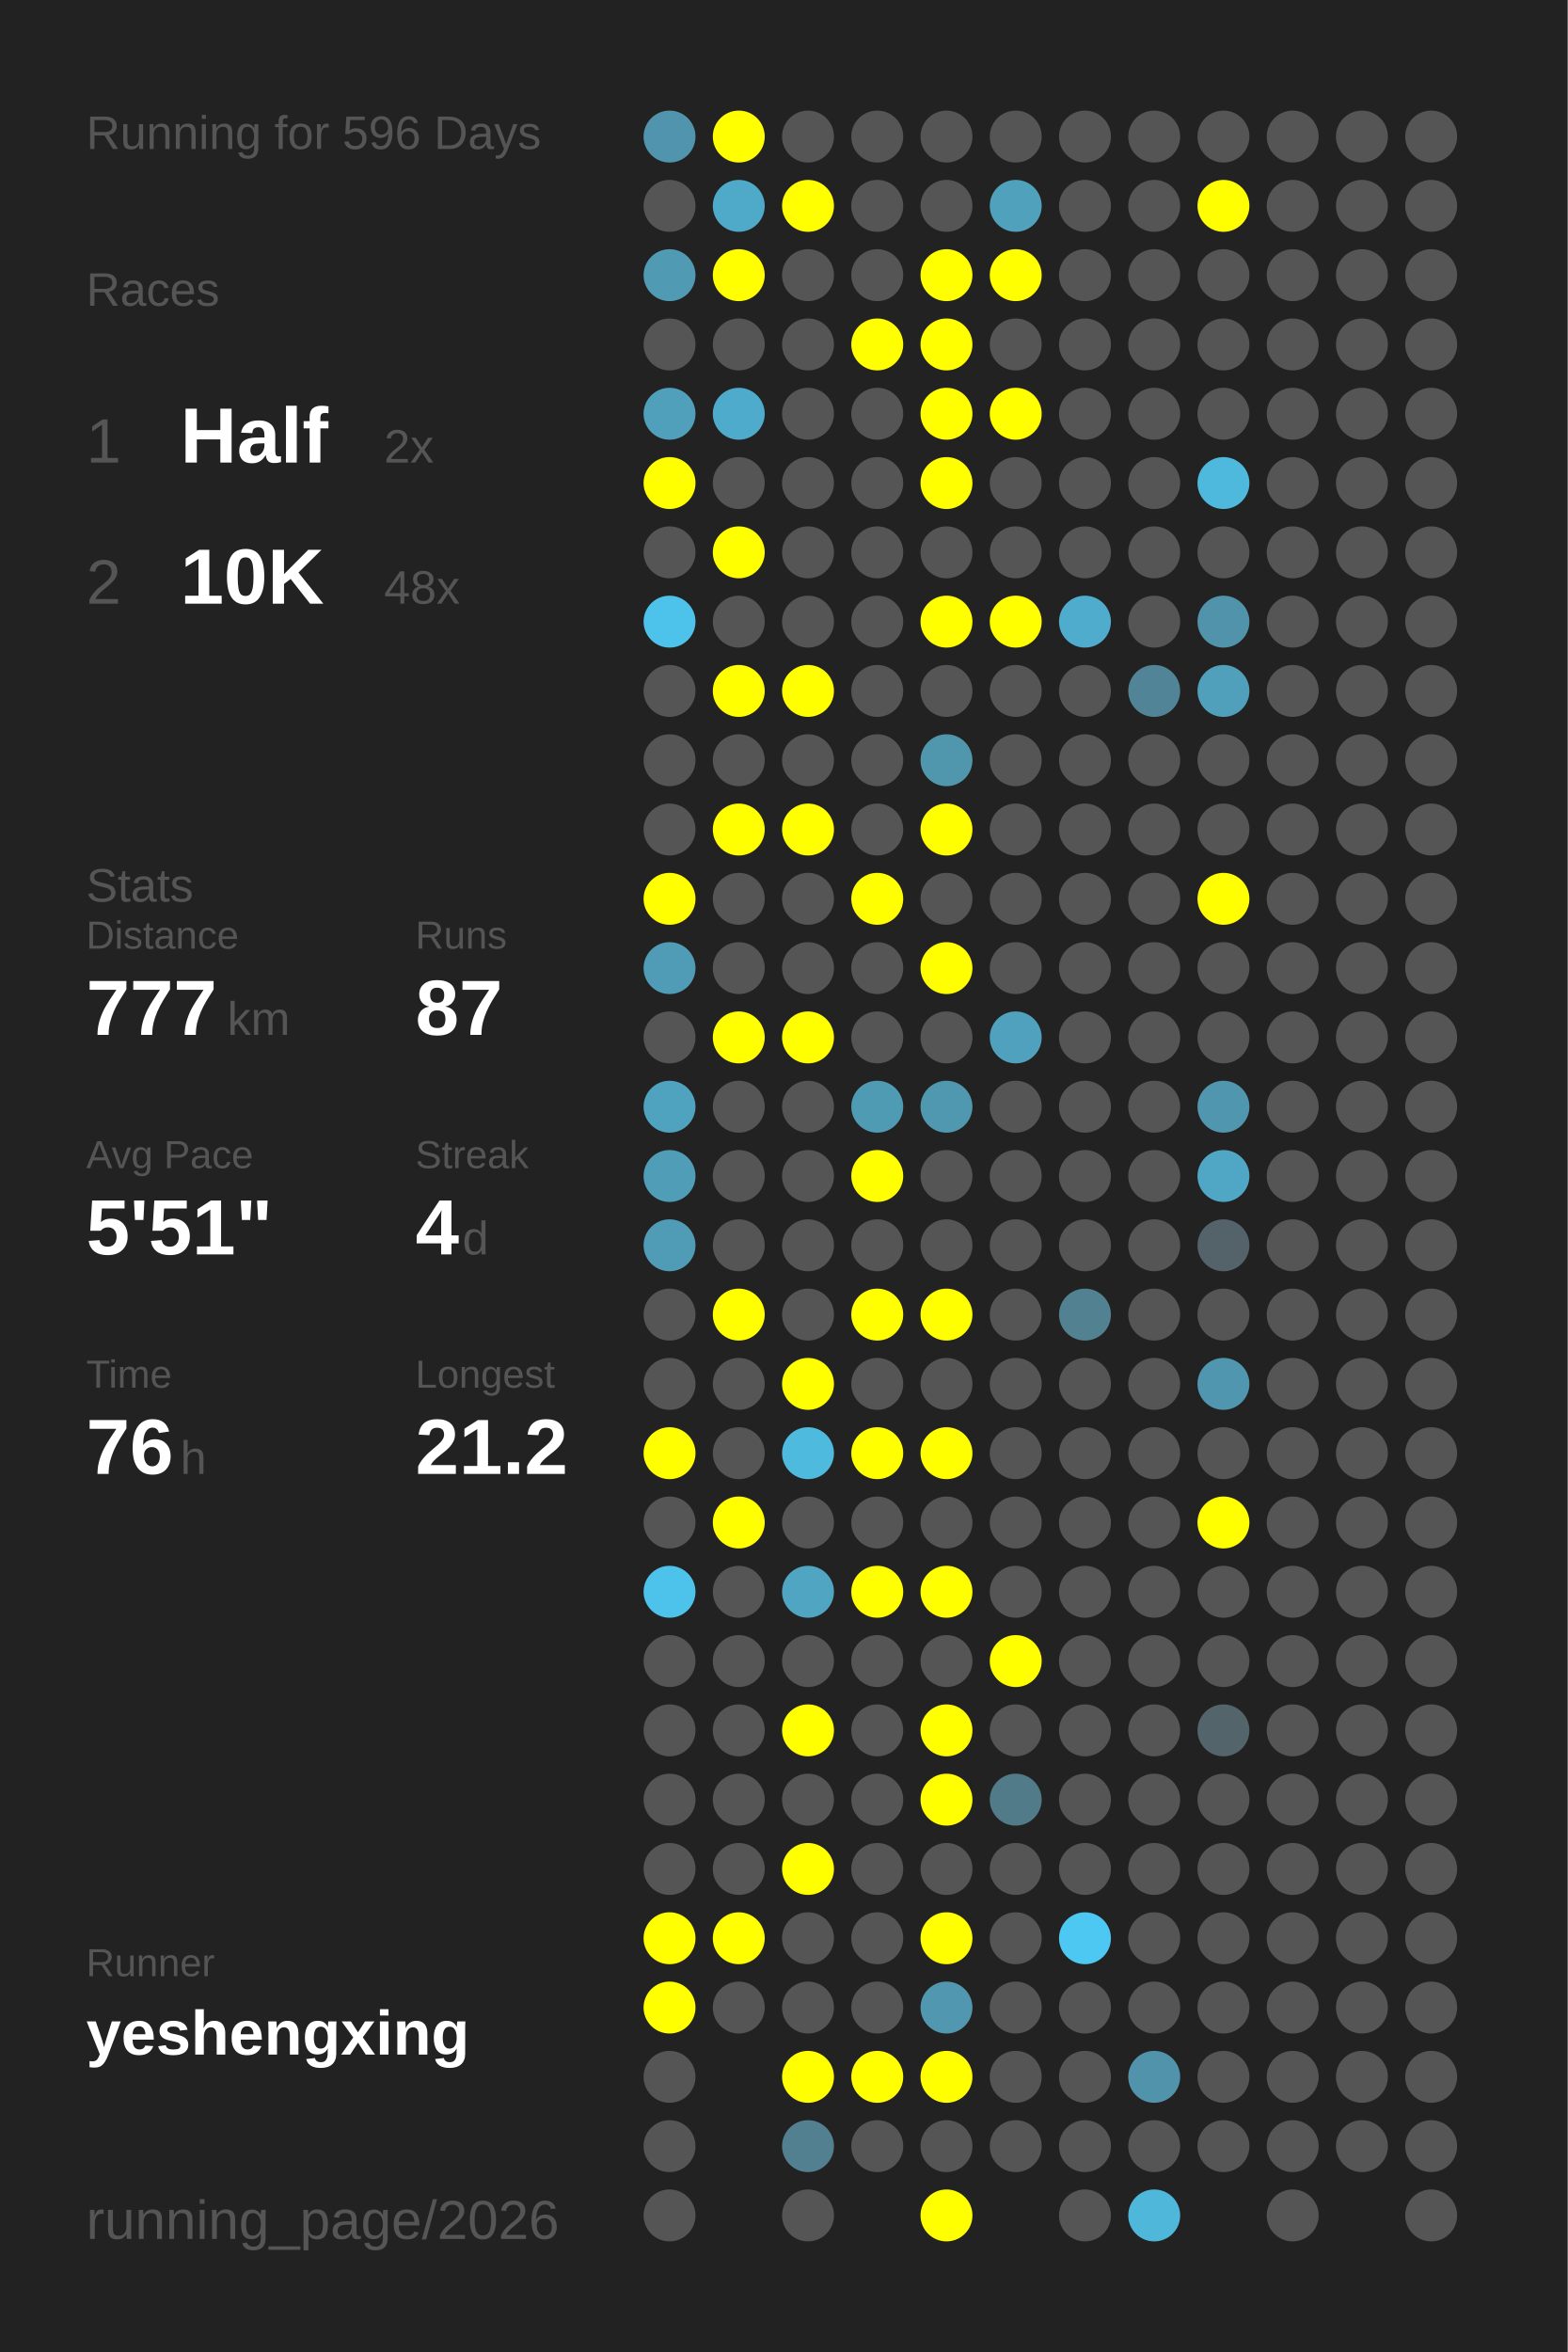
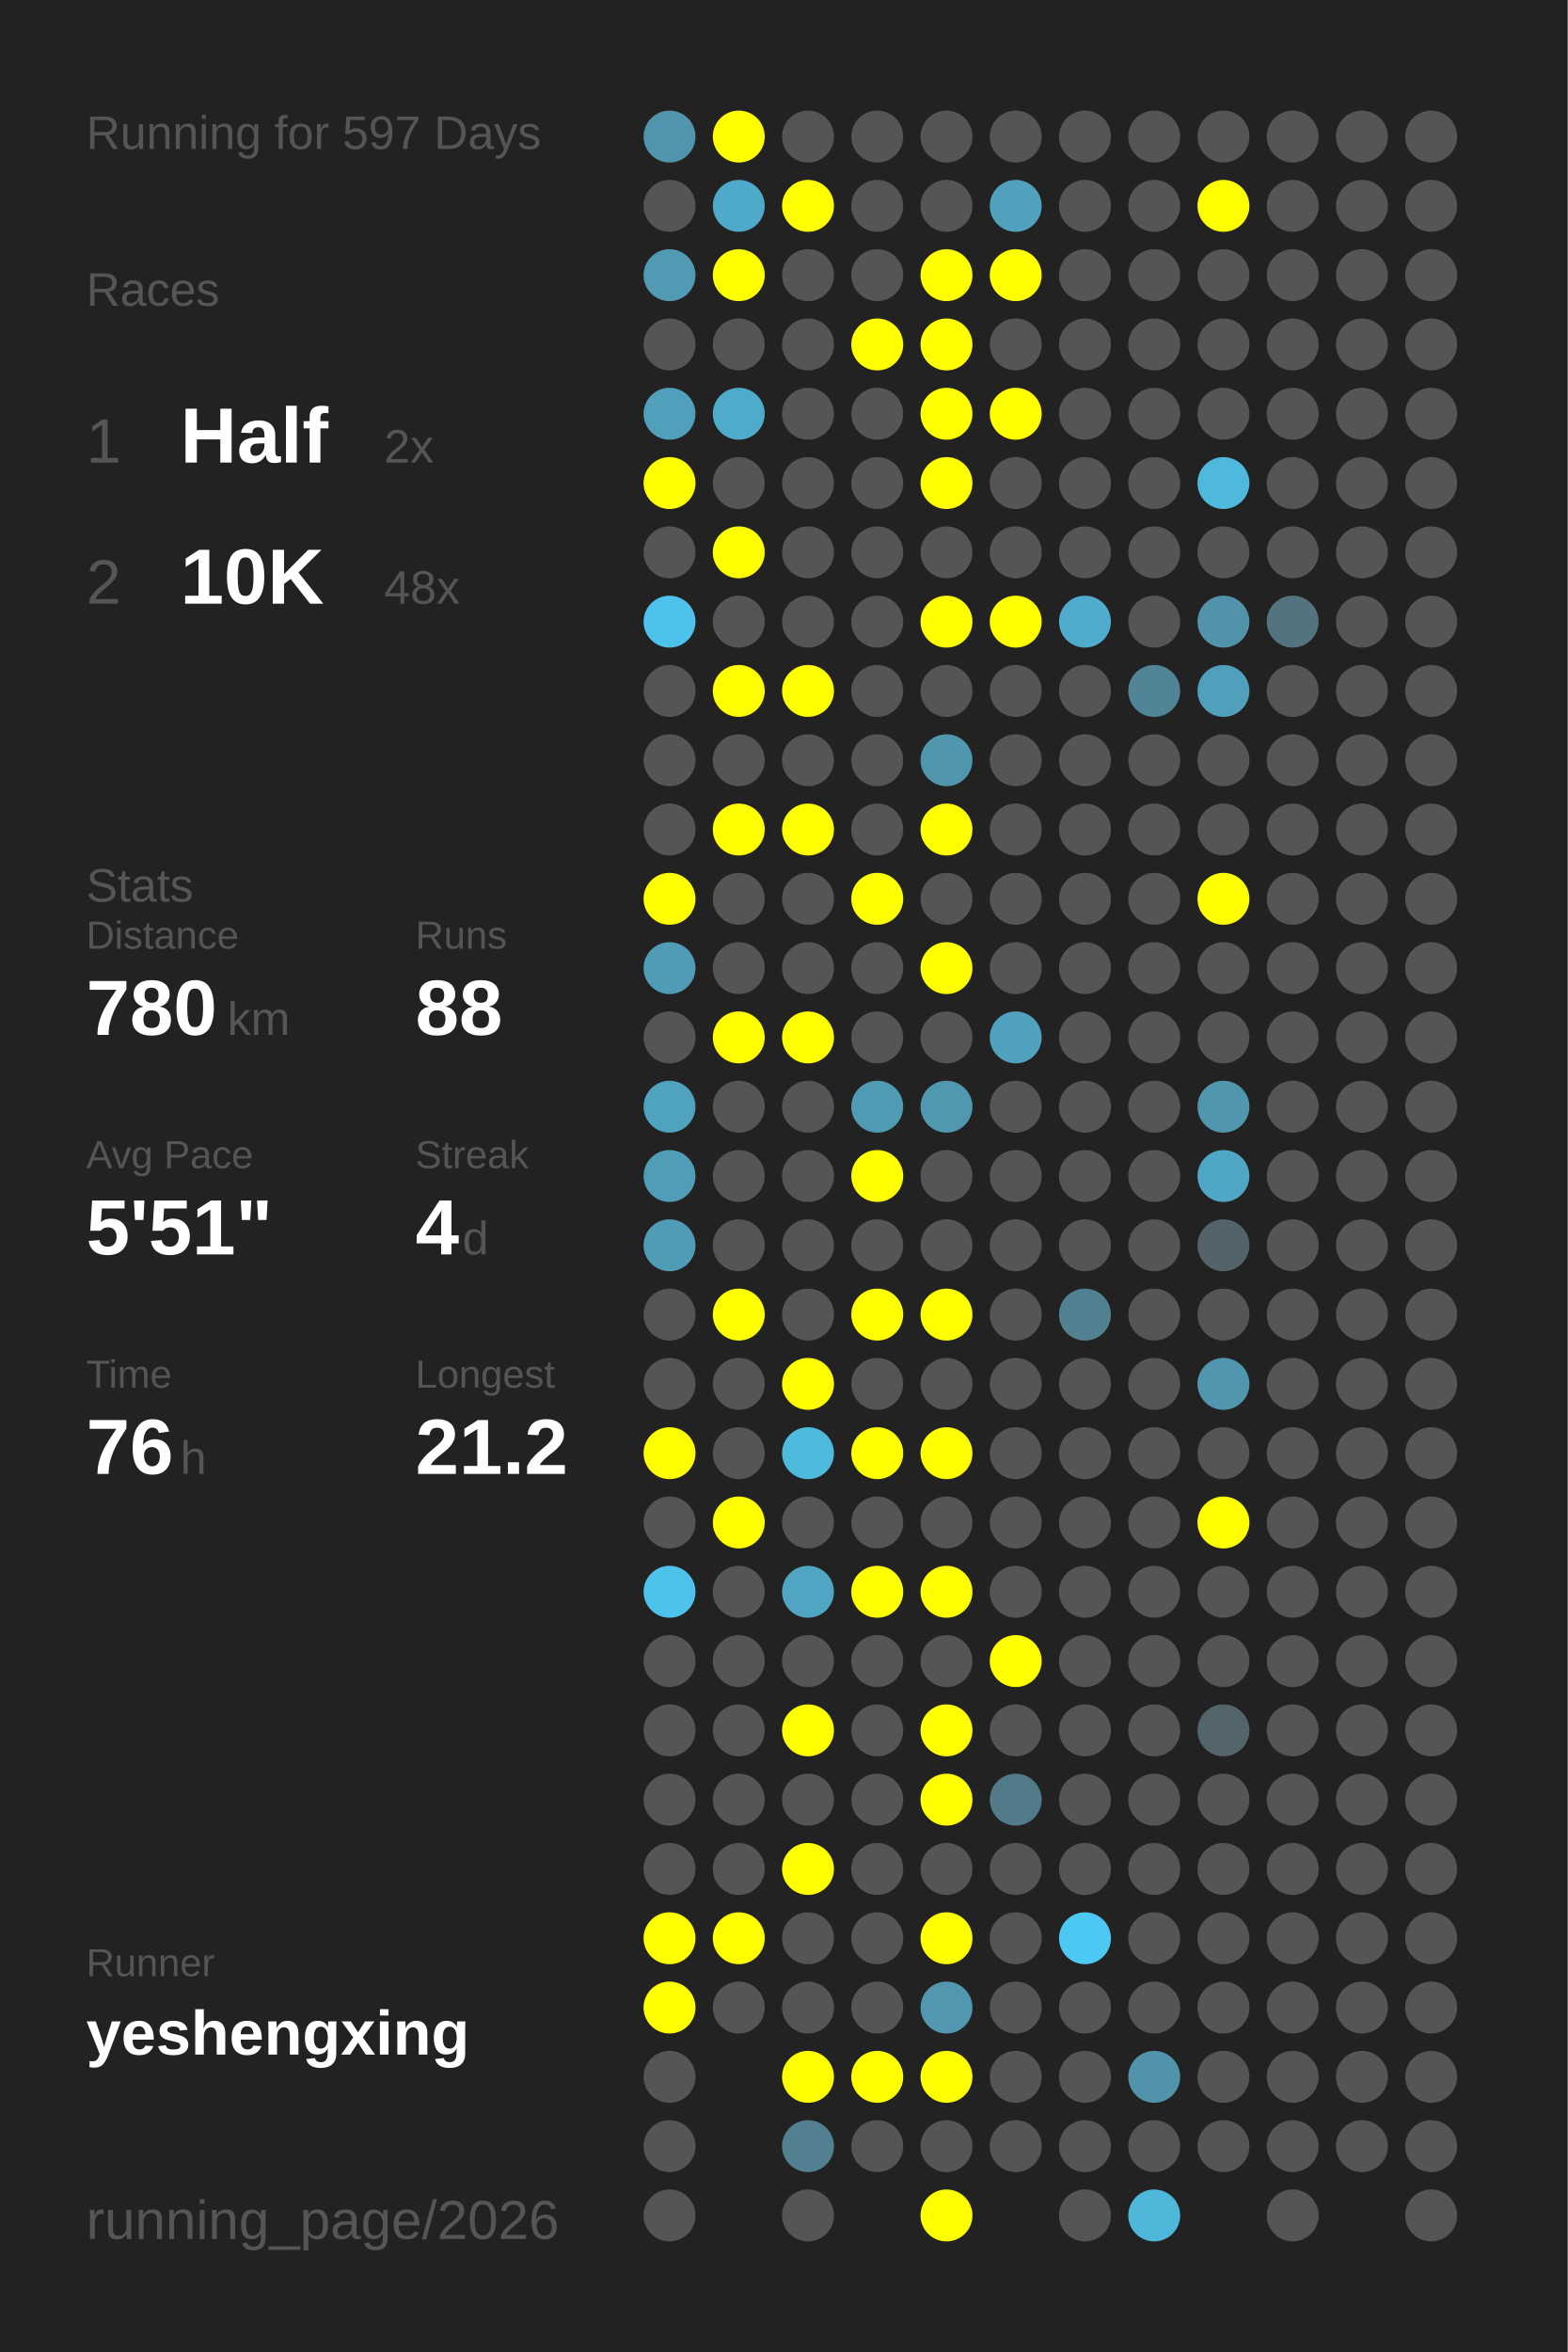
<svg xmlns="http://www.w3.org/2000/svg" baseProfile="full" height="300mm" version="1.1" viewBox="0,0,200,300" width="200mm">
  <defs />
  <rect fill="#222222" height="300" width="200" x="0" y="0" />
-   <text fill="#555555" style="font-size:6px; font-family:Arial;" x="11" y="19">Running for 596 Days</text>
+   <text fill="#555555" style="font-size:6px; font-family:Arial;" x="11" y="19">Running for 597 Days</text>
  <text fill="#555555" style="font-size:6px; font-family:Arial;" x="11" y="39">Races</text>
  <text fill="#555555" style="font-size:8px; font-family:Arial;" x="11" y="59">1</text>
  <text fill="#FFFFFF" style="font-size:10px; font-family:Arial; font-weight:bold;" x="23" y="59">Half</text>
  <text fill="#555555" style="font-size:6px; font-family:Arial;" x="49" y="59">2x</text>
  <text fill="#555555" style="font-size:8px; font-family:Arial;" x="11" y="77">2</text>
  <text fill="#FFFFFF" style="font-size:10px; font-family:Arial; font-weight:bold;" x="23" y="77">10K</text>
  <text fill="#555555" style="font-size:6px; font-family:Arial;" x="49" y="77">48x</text>
  <text fill="#555555" style="font-size:6px; font-family:Arial;" x="11" y="115">Stats</text>
  <text fill="#555555" style="font-size:5px; font-family:Arial;" x="11" y="121">Distance</text>
-   <text fill="#FFFFFF" style="font-size:10px; font-family:Arial; font-weight:bold;" x="11" y="132">777</text>
+   <text fill="#FFFFFF" style="font-size:10px; font-family:Arial; font-weight:bold;" x="11" y="132">780</text>
  <text fill="#555555" style="font-size:6px; font-family:Arial;" x="29" y="132">km</text>
  <text fill="#555555" style="font-size:5px; font-family:Arial;" x="53" y="121">Runs</text>
-   <text fill="#FFFFFF" style="font-size:10px; font-family:Arial; font-weight:bold;" x="53" y="132">87</text>
+   <text fill="#FFFFFF" style="font-size:10px; font-family:Arial; font-weight:bold;" x="53" y="132">88</text>
  <text fill="#555555" style="font-size:5px; font-family:Arial;" x="11" y="149">Avg Pace</text>
  <text fill="#FFFFFF" style="font-size:10px; font-family:Arial; font-weight:bold;" x="11" y="160">5'51"</text>
  <text fill="#555555" style="font-size:5px; font-family:Arial;" x="53" y="149">Streak</text>
  <text fill="#FFFFFF" style="font-size:10px; font-family:Arial; font-weight:bold;" x="53" y="160">4</text>
  <text fill="#555555" style="font-size:6px; font-family:Arial;" x="59" y="160">d</text>
  <text fill="#555555" style="font-size:5px; font-family:Arial;" x="11" y="177">Time</text>
  <text fill="#FFFFFF" style="font-size:10px; font-family:Arial; font-weight:bold;" x="11" y="188">76</text>
  <text fill="#555555" style="font-size:6px; font-family:Arial;" x="23" y="188">h</text>
  <text fill="#555555" style="font-size:5px; font-family:Arial;" x="53" y="177">Longest</text>
  <text fill="#FFFFFF" style="font-size:10px; font-family:Arial; font-weight:bold;" x="53" y="188">21.2</text>
  <text fill="#555555" style="font-size:5px; font-family:Arial;" x="11" y="252.065">Runner</text>
  <text fill="#FFFFFF" style="font-size:8px; font-family:Arial; font-weight:bold;" x="11" y="262.065">yeshengxing</text>
  <text fill="#555555" style="font-size:7px; font-family:Arial;" x="11" y="285.581">running_page/2026</text>
  <circle cx="85.417" cy="17.419" fill="#5095ad" r="3.312" />
  <circle cx="85.417" cy="26.258" fill="#555555" r="3.312" />
  <circle cx="85.417" cy="35.097" fill="#509ab3" r="3.312" />
  <circle cx="85.417" cy="43.935" fill="#555555" r="3.312" />
  <circle cx="85.417" cy="52.774" fill="#50a0bb" r="3.312" />
  <circle cx="85.417" cy="61.613" fill="#FFFF00" r="3.312" />
  <circle cx="85.417" cy="70.452" fill="#555555" r="3.312" />
  <circle cx="85.417" cy="79.29" fill="#4dc3eb" r="3.312" />
  <circle cx="85.417" cy="88.129" fill="#555555" r="3.312" />
  <circle cx="85.417" cy="96.968" fill="#555555" r="3.312" />
  <circle cx="85.417" cy="105.806" fill="#555555" r="3.312" />
  <circle cx="85.417" cy="114.645" fill="#FFFF00" r="3.312" />
  <circle cx="85.417" cy="123.484" fill="#509cb6" r="3.312" />
  <circle cx="85.417" cy="132.323" fill="#555555" r="3.312" />
  <circle cx="85.417" cy="141.161" fill="#4fa3bf" r="3.312" />
  <circle cx="85.417" cy="150" fill="#509db7" r="3.312" />
  <circle cx="85.417" cy="158.839" fill="#509bb5" r="3.312" />
  <circle cx="85.417" cy="167.677" fill="#555555" r="3.312" />
  <circle cx="85.417" cy="176.516" fill="#555555" r="3.312" />
  <circle cx="85.417" cy="185.355" fill="#FFFF00" r="3.312" />
  <circle cx="85.417" cy="194.194" fill="#555555" r="3.312" />
  <circle cx="85.417" cy="203.032" fill="#4dc2ea" r="3.312" />
  <circle cx="85.417" cy="211.871" fill="#555555" r="3.312" />
  <circle cx="85.417" cy="220.71" fill="#555555" r="3.312" />
  <circle cx="85.417" cy="229.548" fill="#555555" r="3.312" />
  <circle cx="85.417" cy="238.387" fill="#555555" r="3.312" />
  <circle cx="85.417" cy="247.226" fill="#FFFF00" r="3.312" />
  <circle cx="85.417" cy="256.065" fill="#FFFF00" r="3.312" />
  <circle cx="85.417" cy="264.903" fill="#555555" r="3.312" />
  <circle cx="85.417" cy="273.742" fill="#555555" r="3.312" />
  <circle cx="85.417" cy="282.581" fill="#555555" r="3.312" />
  <circle cx="94.25" cy="17.419" fill="#FFFF00" r="3.312" />
  <circle cx="94.25" cy="26.258" fill="#4fa9c8" r="3.312" />
  <circle cx="94.25" cy="35.097" fill="#FFFF00" r="3.312" />
  <circle cx="94.25" cy="43.935" fill="#555555" r="3.312" />
  <circle cx="94.25" cy="52.774" fill="#4fabcb" r="3.312" />
  <circle cx="94.25" cy="61.613" fill="#555555" r="3.312" />
  <circle cx="94.25" cy="70.452" fill="#FFFF00" r="3.312" />
  <circle cx="94.25" cy="79.29" fill="#555555" r="3.312" />
  <circle cx="94.25" cy="88.129" fill="#FFFF00" r="3.312" />
  <circle cx="94.25" cy="96.968" fill="#555555" r="3.312" />
  <circle cx="94.25" cy="105.806" fill="#FFFF00" r="3.312" />
  <circle cx="94.25" cy="114.645" fill="#555555" r="3.312" />
  <circle cx="94.25" cy="123.484" fill="#555555" r="3.312" />
  <circle cx="94.25" cy="132.323" fill="#FFFF00" r="3.312" />
  <circle cx="94.25" cy="141.161" fill="#555555" r="3.312" />
  <circle cx="94.25" cy="150" fill="#555555" r="3.312" />
  <circle cx="94.25" cy="158.839" fill="#555555" r="3.312" />
  <circle cx="94.25" cy="167.677" fill="#FFFF00" r="3.312" />
  <circle cx="94.25" cy="176.516" fill="#555555" r="3.312" />
  <circle cx="94.25" cy="185.355" fill="#555555" r="3.312" />
  <circle cx="94.25" cy="194.194" fill="#FFFF00" r="3.312" />
  <circle cx="94.25" cy="203.032" fill="#555555" r="3.312" />
  <circle cx="94.25" cy="211.871" fill="#555555" r="3.312" />
  <circle cx="94.25" cy="220.71" fill="#555555" r="3.312" />
  <circle cx="94.25" cy="229.548" fill="#555555" r="3.312" />
  <circle cx="94.25" cy="238.387" fill="#555555" r="3.312" />
  <circle cx="94.25" cy="247.226" fill="#FFFF00" r="3.312" />
  <circle cx="94.25" cy="256.065" fill="#555555" r="3.312" />
  <circle cx="103.083" cy="17.419" fill="#555555" r="3.312" />
  <circle cx="103.083" cy="26.258" fill="#FFFF00" r="3.312" />
  <circle cx="103.083" cy="35.097" fill="#555555" r="3.312" />
  <circle cx="103.083" cy="43.935" fill="#555555" r="3.312" />
  <circle cx="103.083" cy="52.774" fill="#555555" r="3.312" />
  <circle cx="103.083" cy="61.613" fill="#555555" r="3.312" />
  <circle cx="103.083" cy="70.452" fill="#555555" r="3.312" />
  <circle cx="103.083" cy="79.29" fill="#555555" r="3.312" />
  <circle cx="103.083" cy="88.129" fill="#FFFF00" r="3.312" />
  <circle cx="103.083" cy="96.968" fill="#555555" r="3.312" />
  <circle cx="103.083" cy="105.806" fill="#FFFF00" r="3.312" />
  <circle cx="103.083" cy="114.645" fill="#555555" r="3.312" />
  <circle cx="103.083" cy="123.484" fill="#555555" r="3.312" />
  <circle cx="103.083" cy="132.323" fill="#FFFF00" r="3.312" />
  <circle cx="103.083" cy="141.161" fill="#555555" r="3.312" />
  <circle cx="103.083" cy="150" fill="#555555" r="3.312" />
  <circle cx="103.083" cy="158.839" fill="#555555" r="3.312" />
  <circle cx="103.083" cy="167.677" fill="#555555" r="3.312" />
  <circle cx="103.083" cy="176.516" fill="#FFFF00" r="3.312" />
  <circle cx="103.083" cy="185.355" fill="#4ebade" r="3.312" />
  <circle cx="103.083" cy="194.194" fill="#555555" r="3.312" />
  <circle cx="103.083" cy="203.032" fill="#4fa5c2" r="3.312" />
  <circle cx="103.083" cy="211.871" fill="#555555" r="3.312" />
  <circle cx="103.083" cy="220.71" fill="#FFFF00" r="3.312" />
  <circle cx="103.083" cy="229.548" fill="#555555" r="3.312" />
  <circle cx="103.083" cy="238.387" fill="#FFFF00" r="3.312" />
  <circle cx="103.083" cy="247.226" fill="#555555" r="3.312" />
  <circle cx="103.083" cy="256.065" fill="#555555" r="3.312" />
  <circle cx="103.083" cy="264.903" fill="#FFFF00" r="3.312" />
  <circle cx="103.083" cy="273.742" fill="#528090" r="3.312" />
  <circle cx="103.083" cy="282.581" fill="#555555" r="3.312" />
  <circle cx="111.917" cy="17.419" fill="#555555" r="3.312" />
  <circle cx="111.917" cy="26.258" fill="#555555" r="3.312" />
  <circle cx="111.917" cy="35.097" fill="#555555" r="3.312" />
  <circle cx="111.917" cy="43.935" fill="#FFFF00" r="3.312" />
  <circle cx="111.917" cy="52.774" fill="#555555" r="3.312" />
  <circle cx="111.917" cy="61.613" fill="#555555" r="3.312" />
  <circle cx="111.917" cy="70.452" fill="#555555" r="3.312" />
  <circle cx="111.917" cy="79.29" fill="#555555" r="3.312" />
  <circle cx="111.917" cy="88.129" fill="#555555" r="3.312" />
  <circle cx="111.917" cy="96.968" fill="#555555" r="3.312" />
  <circle cx="111.917" cy="105.806" fill="#555555" r="3.312" />
  <circle cx="111.917" cy="114.645" fill="#FFFF00" r="3.312" />
  <circle cx="111.917" cy="123.484" fill="#555555" r="3.312" />
  <circle cx="111.917" cy="132.323" fill="#555555" r="3.312" />
  <circle cx="111.917" cy="141.161" fill="#509bb4" r="3.312" />
  <circle cx="111.917" cy="150" fill="#FFFF00" r="3.312" />
  <circle cx="111.917" cy="158.839" fill="#555555" r="3.312" />
  <circle cx="111.917" cy="167.677" fill="#FFFF00" r="3.312" />
  <circle cx="111.917" cy="176.516" fill="#555555" r="3.312" />
  <circle cx="111.917" cy="185.355" fill="#FFFF00" r="3.312" />
  <circle cx="111.917" cy="194.194" fill="#555555" r="3.312" />
  <circle cx="111.917" cy="203.032" fill="#FFFF00" r="3.312" />
  <circle cx="111.917" cy="211.871" fill="#555555" r="3.312" />
  <circle cx="111.917" cy="220.71" fill="#555555" r="3.312" />
  <circle cx="111.917" cy="229.548" fill="#555555" r="3.312" />
  <circle cx="111.917" cy="238.387" fill="#555555" r="3.312" />
  <circle cx="111.917" cy="247.226" fill="#555555" r="3.312" />
  <circle cx="111.917" cy="256.065" fill="#555555" r="3.312" />
  <circle cx="111.917" cy="264.903" fill="#FFFF00" r="3.312" />
  <circle cx="111.917" cy="273.742" fill="#555555" r="3.312" />
  <circle cx="120.75" cy="17.419" fill="#555555" r="3.312" />
  <circle cx="120.75" cy="26.258" fill="#555555" r="3.312" />
  <circle cx="120.75" cy="35.097" fill="#FFFF00" r="3.312" />
  <circle cx="120.75" cy="43.935" fill="#FFFF00" r="3.312" />
  <circle cx="120.75" cy="52.774" fill="#FFFF00" r="3.312" />
  <circle cx="120.75" cy="61.613" fill="#FFFF00" r="3.312" />
  <circle cx="120.75" cy="70.452" fill="#555555" r="3.312" />
  <circle cx="120.75" cy="79.29" fill="#FFFF00" r="3.312" />
  <circle cx="120.75" cy="88.129" fill="#555555" r="3.312" />
  <circle cx="120.75" cy="96.968" fill="#5096ad" r="3.312" />
  <circle cx="120.75" cy="105.806" fill="#FFFF00" r="3.312" />
  <circle cx="120.75" cy="114.645" fill="#555555" r="3.312" />
  <circle cx="120.75" cy="123.484" fill="#FFFF00" r="3.312" />
  <circle cx="120.75" cy="132.323" fill="#555555" r="3.312" />
  <circle cx="120.75" cy="141.161" fill="#5098b0" r="3.312" />
  <circle cx="120.75" cy="150" fill="#555555" r="3.312" />
  <circle cx="120.75" cy="158.839" fill="#555555" r="3.312" />
  <circle cx="120.75" cy="167.677" fill="#FFFF00" r="3.312" />
  <circle cx="120.75" cy="176.516" fill="#555555" r="3.312" />
  <circle cx="120.75" cy="185.355" fill="#FFFF00" r="3.312" />
  <circle cx="120.75" cy="194.194" fill="#555555" r="3.312" />
  <circle cx="120.75" cy="203.032" fill="#FFFF00" r="3.312" />
  <circle cx="120.75" cy="211.871" fill="#555555" r="3.312" />
  <circle cx="120.75" cy="220.71" fill="#FFFF00" r="3.312" />
  <circle cx="120.75" cy="229.548" fill="#FFFF00" r="3.312" />
  <circle cx="120.75" cy="238.387" fill="#555555" r="3.312" />
  <circle cx="120.75" cy="247.226" fill="#FFFF00" r="3.312" />
  <circle cx="120.75" cy="256.065" fill="#5097af" r="3.312" />
  <circle cx="120.75" cy="264.903" fill="#FFFF00" r="3.312" />
  <circle cx="120.75" cy="273.742" fill="#555555" r="3.312" />
  <circle cx="120.75" cy="282.581" fill="#FFFF00" r="3.312" />
  <circle cx="129.583" cy="17.419" fill="#555555" r="3.312" />
  <circle cx="129.583" cy="26.258" fill="#50a1bc" r="3.312" />
  <circle cx="129.583" cy="35.097" fill="#FFFF00" r="3.312" />
  <circle cx="129.583" cy="43.935" fill="#555555" r="3.312" />
  <circle cx="129.583" cy="52.774" fill="#FFFF00" r="3.312" />
  <circle cx="129.583" cy="61.613" fill="#555555" r="3.312" />
  <circle cx="129.583" cy="70.452" fill="#555555" r="3.312" />
  <circle cx="129.583" cy="79.29" fill="#FFFF00" r="3.312" />
  <circle cx="129.583" cy="88.129" fill="#555555" r="3.312" />
  <circle cx="129.583" cy="96.968" fill="#555555" r="3.312" />
  <circle cx="129.583" cy="105.806" fill="#555555" r="3.312" />
  <circle cx="129.583" cy="114.645" fill="#555555" r="3.312" />
  <circle cx="129.583" cy="123.484" fill="#555555" r="3.312" />
  <circle cx="129.583" cy="132.323" fill="#50a1bd" r="3.312" />
  <circle cx="129.583" cy="141.161" fill="#555555" r="3.312" />
  <circle cx="129.583" cy="150" fill="#555555" r="3.312" />
  <circle cx="129.583" cy="158.839" fill="#555555" r="3.312" />
  <circle cx="129.583" cy="167.677" fill="#555555" r="3.312" />
  <circle cx="129.583" cy="176.516" fill="#555555" r="3.312" />
  <circle cx="129.583" cy="185.355" fill="#555555" r="3.312" />
  <circle cx="129.583" cy="194.194" fill="#555555" r="3.312" />
  <circle cx="129.583" cy="203.032" fill="#555555" r="3.312" />
  <circle cx="129.583" cy="211.871" fill="#FFFF00" r="3.312" />
  <circle cx="129.583" cy="220.71" fill="#555555" r="3.312" />
  <circle cx="129.583" cy="229.548" fill="#527b89" r="3.312" />
  <circle cx="129.583" cy="238.387" fill="#555555" r="3.312" />
  <circle cx="129.583" cy="247.226" fill="#555555" r="3.312" />
  <circle cx="129.583" cy="256.065" fill="#555555" r="3.312" />
  <circle cx="129.583" cy="264.903" fill="#555555" r="3.312" />
  <circle cx="129.583" cy="273.742" fill="#555555" r="3.312" />
  <circle cx="138.417" cy="17.419" fill="#555555" r="3.312" />
  <circle cx="138.417" cy="26.258" fill="#555555" r="3.312" />
  <circle cx="138.417" cy="35.097" fill="#555555" r="3.312" />
  <circle cx="138.417" cy="43.935" fill="#555555" r="3.312" />
  <circle cx="138.417" cy="52.774" fill="#555555" r="3.312" />
  <circle cx="138.417" cy="61.613" fill="#555555" r="3.312" />
  <circle cx="138.417" cy="70.452" fill="#555555" r="3.312" />
  <circle cx="138.417" cy="79.29" fill="#4faccc" r="3.312" />
  <circle cx="138.417" cy="88.129" fill="#555555" r="3.312" />
  <circle cx="138.417" cy="96.968" fill="#555555" r="3.312" />
  <circle cx="138.417" cy="105.806" fill="#555555" r="3.312" />
  <circle cx="138.417" cy="114.645" fill="#555555" r="3.312" />
  <circle cx="138.417" cy="123.484" fill="#555555" r="3.312" />
  <circle cx="138.417" cy="132.323" fill="#555555" r="3.312" />
  <circle cx="138.417" cy="141.161" fill="#555555" r="3.312" />
  <circle cx="138.417" cy="150" fill="#555555" r="3.312" />
  <circle cx="138.417" cy="158.839" fill="#555555" r="3.312" />
  <circle cx="138.417" cy="167.677" fill="#528191" r="3.312" />
  <circle cx="138.417" cy="176.516" fill="#555555" r="3.312" />
  <circle cx="138.417" cy="185.355" fill="#555555" r="3.312" />
  <circle cx="138.417" cy="194.194" fill="#555555" r="3.312" />
  <circle cx="138.417" cy="203.032" fill="#555555" r="3.312" />
  <circle cx="138.417" cy="211.871" fill="#555555" r="3.312" />
  <circle cx="138.417" cy="220.71" fill="#555555" r="3.312" />
  <circle cx="138.417" cy="229.548" fill="#555555" r="3.312" />
  <circle cx="138.417" cy="238.387" fill="#555555" r="3.312" />
  <circle cx="138.417" cy="247.226" fill="#4dc8f2" r="3.312" />
  <circle cx="138.417" cy="256.065" fill="#555555" r="3.312" />
  <circle cx="138.417" cy="264.903" fill="#555555" r="3.312" />
  <circle cx="138.417" cy="273.742" fill="#555555" r="3.312" />
  <circle cx="138.417" cy="282.581" fill="#555555" r="3.312" />
  <circle cx="147.25" cy="17.419" fill="#555555" r="3.312" />
  <circle cx="147.25" cy="26.258" fill="#555555" r="3.312" />
  <circle cx="147.25" cy="35.097" fill="#555555" r="3.312" />
  <circle cx="147.25" cy="43.935" fill="#555555" r="3.312" />
  <circle cx="147.25" cy="52.774" fill="#555555" r="3.312" />
  <circle cx="147.25" cy="61.613" fill="#555555" r="3.312" />
  <circle cx="147.25" cy="70.452" fill="#555555" r="3.312" />
  <circle cx="147.25" cy="79.29" fill="#555555" r="3.312" />
  <circle cx="147.25" cy="88.129" fill="#518496" r="3.312" />
  <circle cx="147.25" cy="96.968" fill="#555555" r="3.312" />
  <circle cx="147.25" cy="105.806" fill="#555555" r="3.312" />
  <circle cx="147.25" cy="114.645" fill="#555555" r="3.312" />
  <circle cx="147.25" cy="123.484" fill="#555555" r="3.312" />
  <circle cx="147.25" cy="132.323" fill="#555555" r="3.312" />
  <circle cx="147.25" cy="141.161" fill="#555555" r="3.312" />
  <circle cx="147.25" cy="150" fill="#555555" r="3.312" />
  <circle cx="147.25" cy="158.839" fill="#555555" r="3.312" />
  <circle cx="147.25" cy="167.677" fill="#555555" r="3.312" />
  <circle cx="147.25" cy="176.516" fill="#555555" r="3.312" />
  <circle cx="147.25" cy="185.355" fill="#555555" r="3.312" />
  <circle cx="147.25" cy="194.194" fill="#555555" r="3.312" />
  <circle cx="147.25" cy="203.032" fill="#555555" r="3.312" />
  <circle cx="147.25" cy="211.871" fill="#555555" r="3.312" />
  <circle cx="147.25" cy="220.71" fill="#555555" r="3.312" />
  <circle cx="147.25" cy="229.548" fill="#555555" r="3.312" />
  <circle cx="147.25" cy="238.387" fill="#555555" r="3.312" />
  <circle cx="147.25" cy="247.226" fill="#555555" r="3.312" />
  <circle cx="147.25" cy="256.065" fill="#555555" r="3.312" />
  <circle cx="147.25" cy="264.903" fill="#5093aa" r="3.312" />
  <circle cx="147.25" cy="273.742" fill="#555555" r="3.312" />
  <circle cx="147.25" cy="282.581" fill="#4eb7da" r="3.312" />
  <circle cx="156.083" cy="17.419" fill="#555555" r="3.312" />
  <circle cx="156.083" cy="26.258" fill="#FFFF00" r="3.312" />
  <circle cx="156.083" cy="35.097" fill="#555555" r="3.312" />
  <circle cx="156.083" cy="43.935" fill="#555555" r="3.312" />
  <circle cx="156.083" cy="52.774" fill="#555555" r="3.312" />
  <circle cx="156.083" cy="61.613" fill="#4eb9dd" r="3.312" />
  <circle cx="156.083" cy="70.452" fill="#555555" r="3.312" />
  <circle cx="156.083" cy="79.29" fill="#5093aa" r="3.312" />
  <circle cx="156.083" cy="88.129" fill="#50a0bb" r="3.312" />
  <circle cx="156.083" cy="96.968" fill="#555555" r="3.312" />
  <circle cx="156.083" cy="105.806" fill="#555555" r="3.312" />
  <circle cx="156.083" cy="114.645" fill="#FFFF00" r="3.312" />
  <circle cx="156.083" cy="123.484" fill="#555555" r="3.312" />
  <circle cx="156.083" cy="132.323" fill="#555555" r="3.312" />
  <circle cx="156.083" cy="141.161" fill="#5096ae" r="3.312" />
  <circle cx="156.083" cy="150" fill="#4fa7c5" r="3.312" />
  <circle cx="156.083" cy="158.839" fill="#546369" r="3.312" />
  <circle cx="156.083" cy="167.677" fill="#555555" r="3.312" />
  <circle cx="156.083" cy="176.516" fill="#5096ae" r="3.312" />
  <circle cx="156.083" cy="185.355" fill="#555555" r="3.312" />
  <circle cx="156.083" cy="194.194" fill="#FFFF00" r="3.312" />
  <circle cx="156.083" cy="203.032" fill="#555555" r="3.312" />
  <circle cx="156.083" cy="211.871" fill="#555555" r="3.312" />
  <circle cx="156.083" cy="220.71" fill="#53646a" r="3.312" />
  <circle cx="156.083" cy="229.548" fill="#555555" r="3.312" />
  <circle cx="156.083" cy="238.387" fill="#555555" r="3.312" />
  <circle cx="156.083" cy="247.226" fill="#555555" r="3.312" />
  <circle cx="156.083" cy="256.065" fill="#555555" r="3.312" />
  <circle cx="156.083" cy="264.903" fill="#555555" r="3.312" />
  <circle cx="156.083" cy="273.742" fill="#555555" r="3.312" />
  <circle cx="164.917" cy="17.419" fill="#555555" r="3.312" />
  <circle cx="164.917" cy="26.258" fill="#555555" r="3.312" />
  <circle cx="164.917" cy="35.097" fill="#555555" r="3.312" />
  <circle cx="164.917" cy="43.935" fill="#555555" r="3.312" />
  <circle cx="164.917" cy="52.774" fill="#555555" r="3.312" />
  <circle cx="164.917" cy="61.613" fill="#555555" r="3.312" />
  <circle cx="164.917" cy="70.452" fill="#555555" r="3.312" />
-   <circle cx="164.917" cy="79.29" fill="#555555" r="3.312" />
+   <circle cx="164.917" cy="79.29" fill="#53737f" r="3.312" />
  <circle cx="164.917" cy="88.129" fill="#555555" r="3.312" />
  <circle cx="164.917" cy="96.968" fill="#555555" r="3.312" />
  <circle cx="164.917" cy="105.806" fill="#555555" r="3.312" />
  <circle cx="164.917" cy="114.645" fill="#555555" r="3.312" />
  <circle cx="164.917" cy="123.484" fill="#555555" r="3.312" />
  <circle cx="164.917" cy="132.323" fill="#555555" r="3.312" />
  <circle cx="164.917" cy="141.161" fill="#555555" r="3.312" />
  <circle cx="164.917" cy="150" fill="#555555" r="3.312" />
  <circle cx="164.917" cy="158.839" fill="#555555" r="3.312" />
  <circle cx="164.917" cy="167.677" fill="#555555" r="3.312" />
  <circle cx="164.917" cy="176.516" fill="#555555" r="3.312" />
  <circle cx="164.917" cy="185.355" fill="#555555" r="3.312" />
  <circle cx="164.917" cy="194.194" fill="#555555" r="3.312" />
  <circle cx="164.917" cy="203.032" fill="#555555" r="3.312" />
  <circle cx="164.917" cy="211.871" fill="#555555" r="3.312" />
  <circle cx="164.917" cy="220.71" fill="#555555" r="3.312" />
  <circle cx="164.917" cy="229.548" fill="#555555" r="3.312" />
  <circle cx="164.917" cy="238.387" fill="#555555" r="3.312" />
  <circle cx="164.917" cy="247.226" fill="#555555" r="3.312" />
  <circle cx="164.917" cy="256.065" fill="#555555" r="3.312" />
  <circle cx="164.917" cy="264.903" fill="#555555" r="3.312" />
  <circle cx="164.917" cy="273.742" fill="#555555" r="3.312" />
  <circle cx="164.917" cy="282.581" fill="#555555" r="3.312" />
  <circle cx="173.75" cy="17.419" fill="#555555" r="3.312" />
  <circle cx="173.75" cy="26.258" fill="#555555" r="3.312" />
  <circle cx="173.75" cy="35.097" fill="#555555" r="3.312" />
  <circle cx="173.75" cy="43.935" fill="#555555" r="3.312" />
  <circle cx="173.75" cy="52.774" fill="#555555" r="3.312" />
  <circle cx="173.75" cy="61.613" fill="#555555" r="3.312" />
  <circle cx="173.75" cy="70.452" fill="#555555" r="3.312" />
  <circle cx="173.75" cy="79.29" fill="#555555" r="3.312" />
  <circle cx="173.75" cy="88.129" fill="#555555" r="3.312" />
  <circle cx="173.75" cy="96.968" fill="#555555" r="3.312" />
  <circle cx="173.75" cy="105.806" fill="#555555" r="3.312" />
  <circle cx="173.75" cy="114.645" fill="#555555" r="3.312" />
  <circle cx="173.75" cy="123.484" fill="#555555" r="3.312" />
  <circle cx="173.75" cy="132.323" fill="#555555" r="3.312" />
  <circle cx="173.75" cy="141.161" fill="#555555" r="3.312" />
  <circle cx="173.75" cy="150" fill="#555555" r="3.312" />
  <circle cx="173.75" cy="158.839" fill="#555555" r="3.312" />
  <circle cx="173.75" cy="167.677" fill="#555555" r="3.312" />
  <circle cx="173.75" cy="176.516" fill="#555555" r="3.312" />
  <circle cx="173.75" cy="185.355" fill="#555555" r="3.312" />
  <circle cx="173.75" cy="194.194" fill="#555555" r="3.312" />
  <circle cx="173.75" cy="203.032" fill="#555555" r="3.312" />
  <circle cx="173.75" cy="211.871" fill="#555555" r="3.312" />
  <circle cx="173.75" cy="220.71" fill="#555555" r="3.312" />
  <circle cx="173.75" cy="229.548" fill="#555555" r="3.312" />
  <circle cx="173.75" cy="238.387" fill="#555555" r="3.312" />
  <circle cx="173.75" cy="247.226" fill="#555555" r="3.312" />
  <circle cx="173.75" cy="256.065" fill="#555555" r="3.312" />
  <circle cx="173.75" cy="264.903" fill="#555555" r="3.312" />
  <circle cx="173.75" cy="273.742" fill="#555555" r="3.312" />
  <circle cx="182.583" cy="17.419" fill="#555555" r="3.312" />
  <circle cx="182.583" cy="26.258" fill="#555555" r="3.312" />
  <circle cx="182.583" cy="35.097" fill="#555555" r="3.312" />
  <circle cx="182.583" cy="43.935" fill="#555555" r="3.312" />
  <circle cx="182.583" cy="52.774" fill="#555555" r="3.312" />
  <circle cx="182.583" cy="61.613" fill="#555555" r="3.312" />
  <circle cx="182.583" cy="70.452" fill="#555555" r="3.312" />
  <circle cx="182.583" cy="79.29" fill="#555555" r="3.312" />
  <circle cx="182.583" cy="88.129" fill="#555555" r="3.312" />
  <circle cx="182.583" cy="96.968" fill="#555555" r="3.312" />
  <circle cx="182.583" cy="105.806" fill="#555555" r="3.312" />
  <circle cx="182.583" cy="114.645" fill="#555555" r="3.312" />
  <circle cx="182.583" cy="123.484" fill="#555555" r="3.312" />
  <circle cx="182.583" cy="132.323" fill="#555555" r="3.312" />
  <circle cx="182.583" cy="141.161" fill="#555555" r="3.312" />
  <circle cx="182.583" cy="150" fill="#555555" r="3.312" />
  <circle cx="182.583" cy="158.839" fill="#555555" r="3.312" />
  <circle cx="182.583" cy="167.677" fill="#555555" r="3.312" />
  <circle cx="182.583" cy="176.516" fill="#555555" r="3.312" />
  <circle cx="182.583" cy="185.355" fill="#555555" r="3.312" />
  <circle cx="182.583" cy="194.194" fill="#555555" r="3.312" />
  <circle cx="182.583" cy="203.032" fill="#555555" r="3.312" />
  <circle cx="182.583" cy="211.871" fill="#555555" r="3.312" />
  <circle cx="182.583" cy="220.71" fill="#555555" r="3.312" />
  <circle cx="182.583" cy="229.548" fill="#555555" r="3.312" />
  <circle cx="182.583" cy="238.387" fill="#555555" r="3.312" />
  <circle cx="182.583" cy="247.226" fill="#555555" r="3.312" />
  <circle cx="182.583" cy="256.065" fill="#555555" r="3.312" />
  <circle cx="182.583" cy="264.903" fill="#555555" r="3.312" />
  <circle cx="182.583" cy="273.742" fill="#555555" r="3.312" />
  <circle cx="182.583" cy="282.581" fill="#555555" r="3.312" />
</svg>
